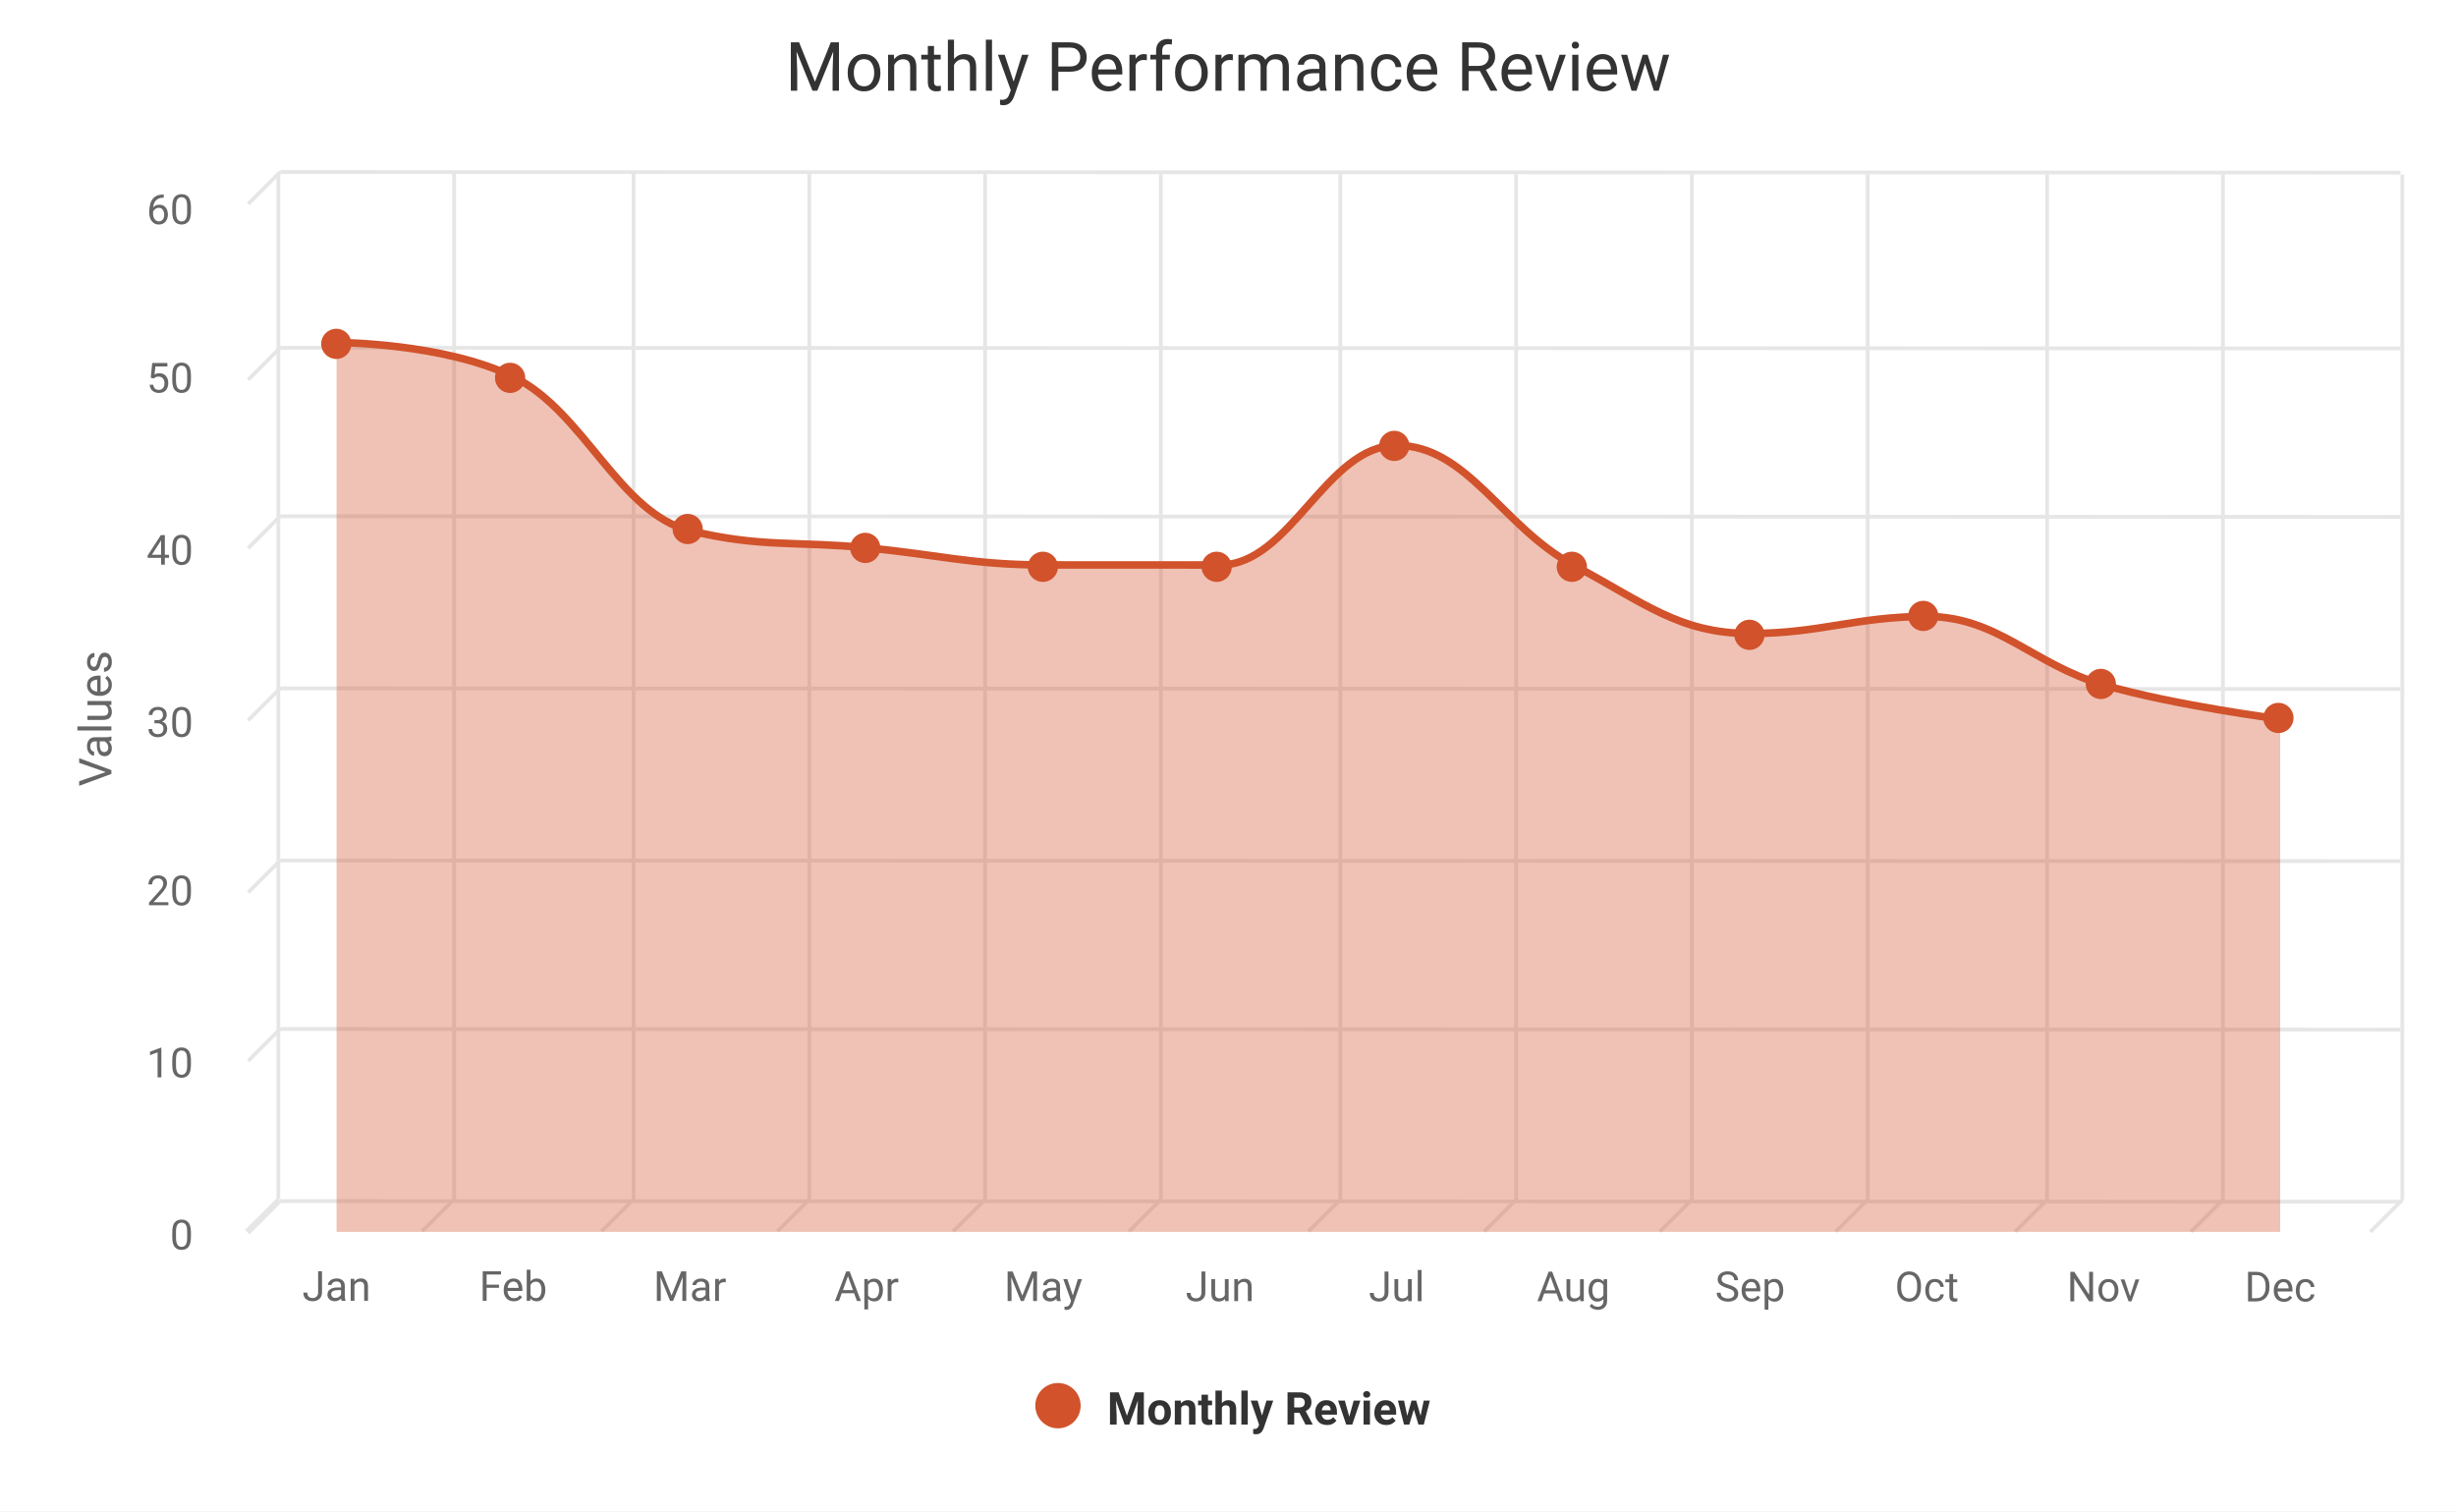
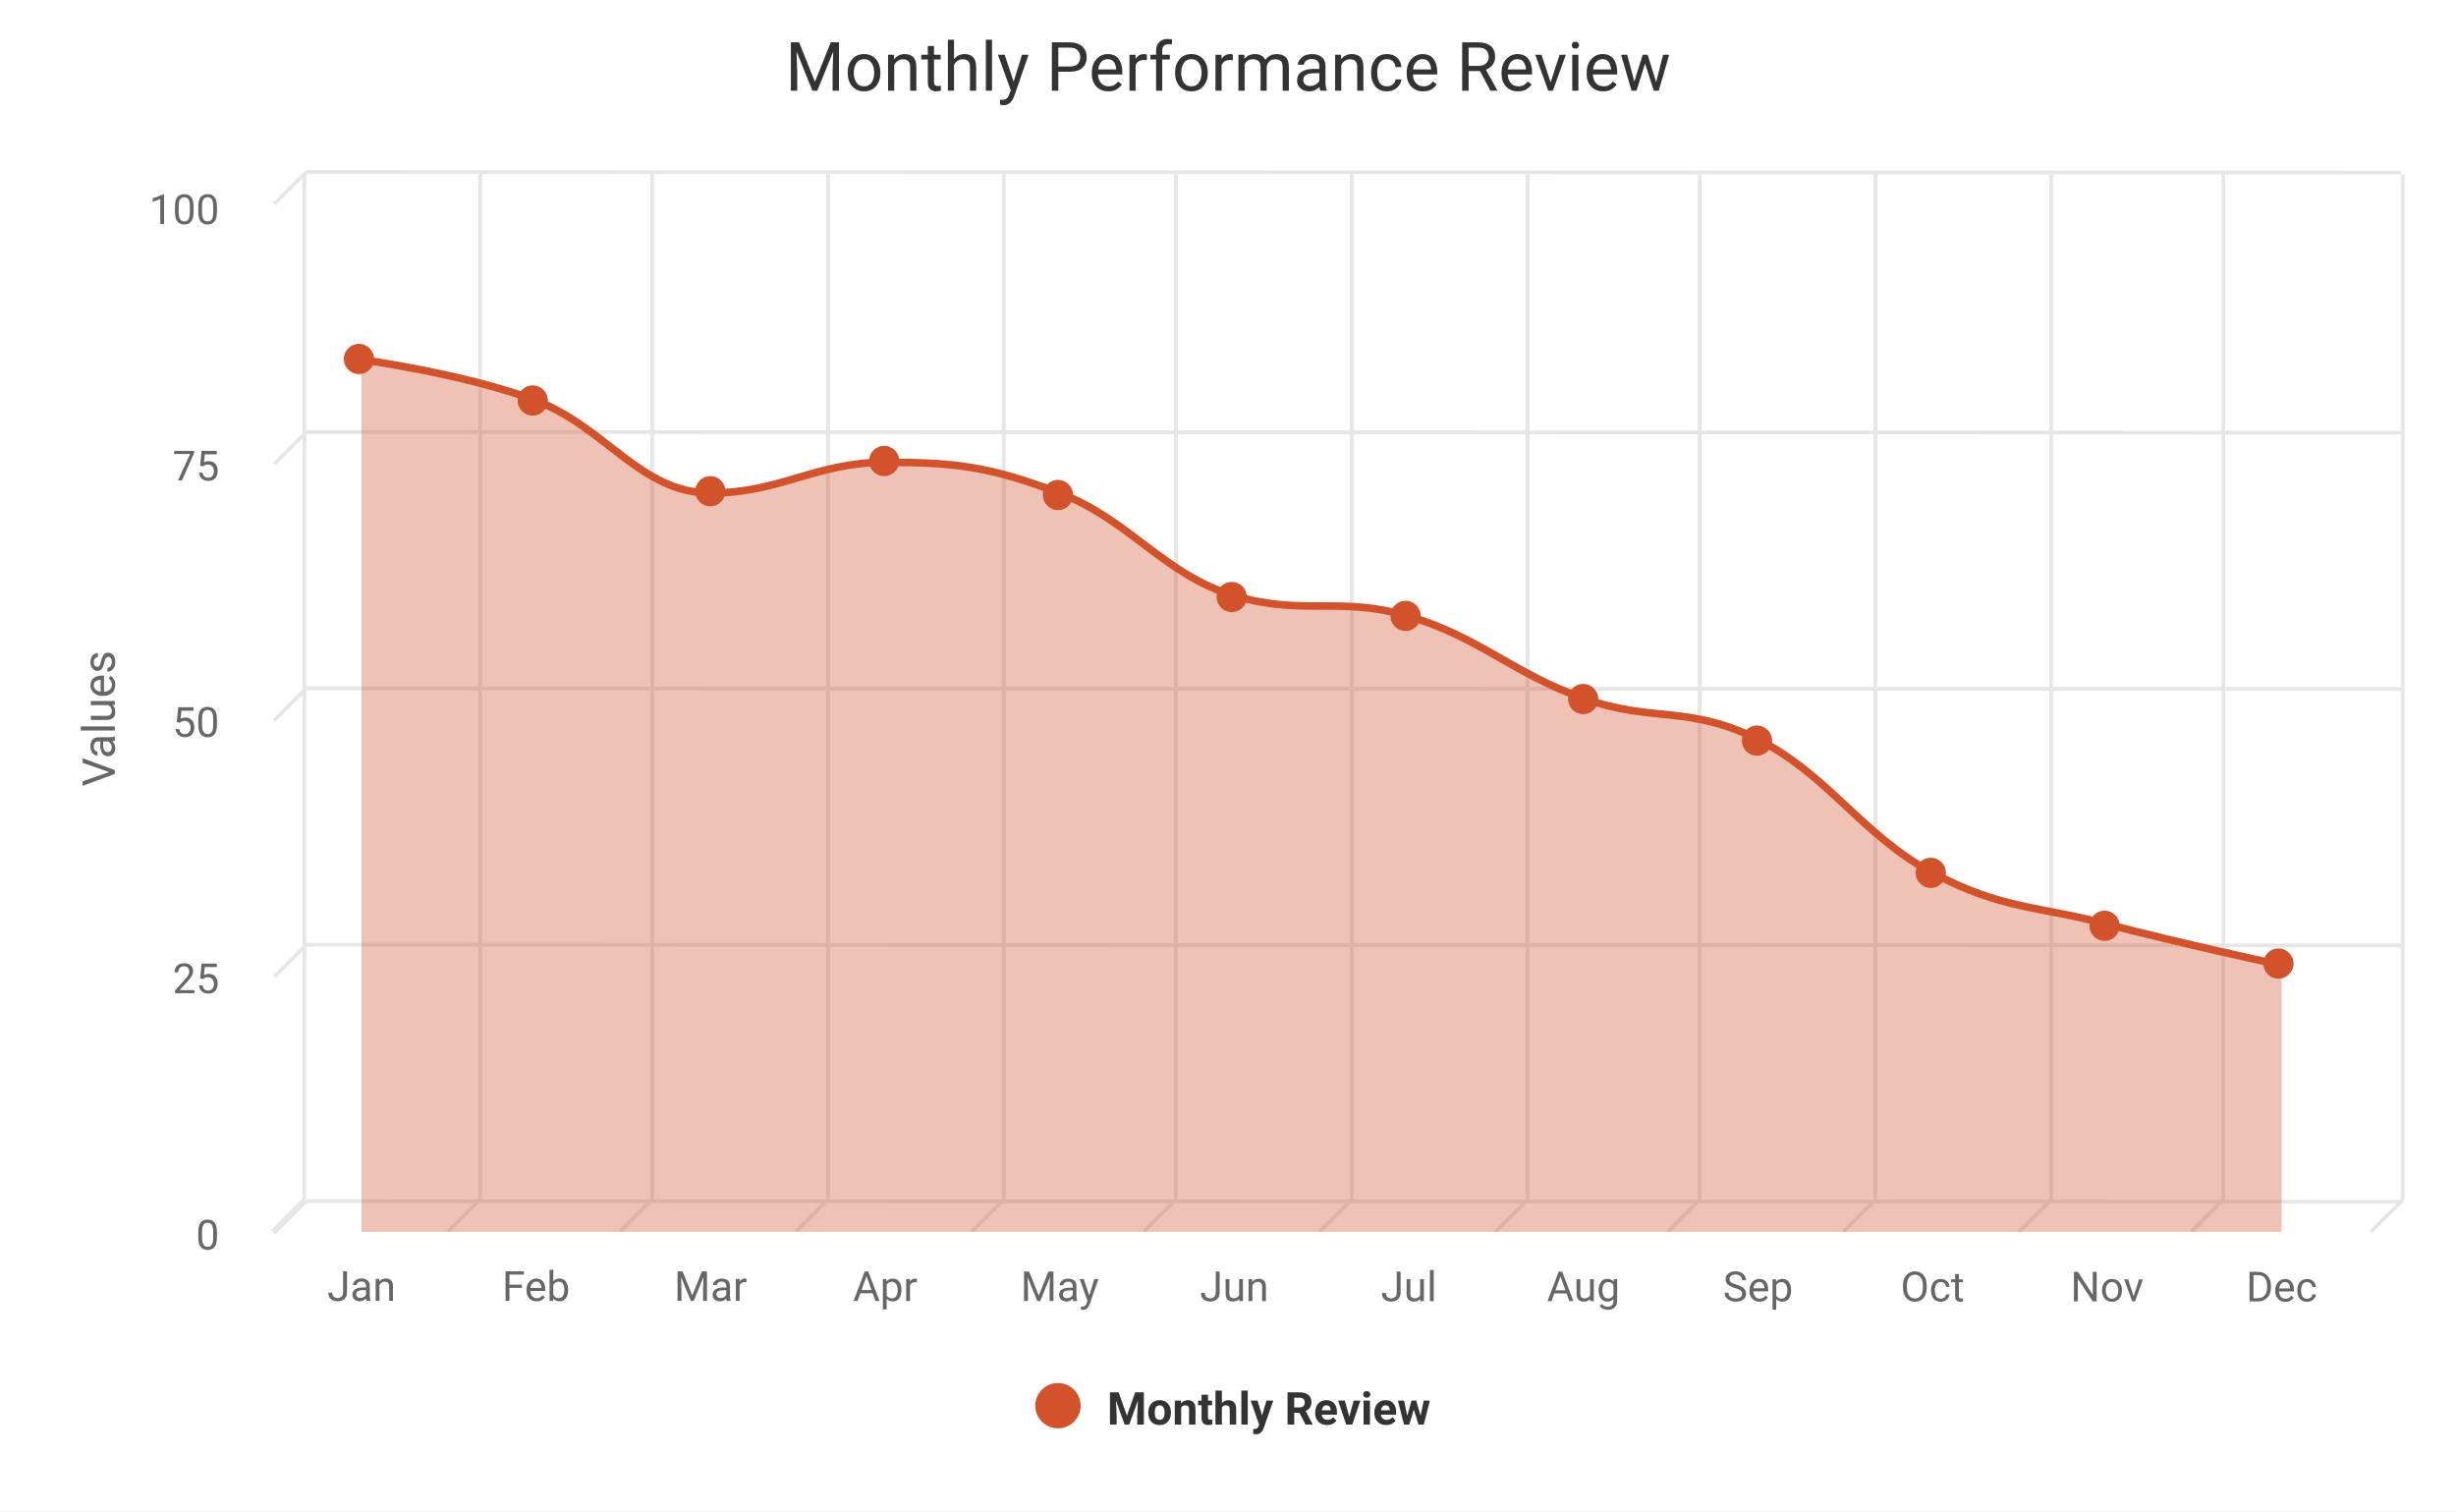
<svg xmlns="http://www.w3.org/2000/svg" version="1.1" class="highcharts-root" style="font-family: Roboto; font-size: 12px;" width="650" height="400" viewBox="0 0 650 400" aria-label="Interactive chart" aria-hidden="false">
  <defs aria-hidden="true">
-     <clipPath id="highcharts-rqmbkfw-4714-">
+     <clipPath id="highcharts-jren4wh-1164-">
      <rect x="0" y="0" width="650" height="400" fill="none" />
    </clipPath>
-     <clipPath id="highcharts-rqmbkfw-4727-">
+     <clipPath id="highcharts-jren4wh-1177-">
      <rect x="0" y="0" width="650" height="400" fill="none" />
    </clipPath>
  </defs>
  <rect fill="#ffffff" class="highcharts-background" x="0" y="0" width="650" height="400" rx="0" ry="0" aria-hidden="true" />
  <g stroke-linejoin="round" class="highcharts-3d-frame highcharts-3d-frame-bottom" data-z-index="-1000" aria-hidden="true">
-     <path fill="none" d="M 64.723 326.798 L 626.85 326.969 L 635.325 318.495 L 73.198 318.324 Z" visibility="hidden" />
-     <path fill="none" d="M 74.15 317.372 L 635.308 317.543 L 626.85 326 L 65.692 325.829 Z" />
-     <path fill="none" d="M 64.723 326.798 L 73.198 318.324 L 74.15 317.372 L 65.692 325.829 Z" visibility="hidden" />
-     <path fill="none" d="M 635.325 318.495 L 626.85 326.969 L 626.85 326 L 635.308 317.543 Z" />
-     <path fill="none" d="M 626.85 326.969 L 64.723 326.798 L 65.692 325.829 L 626.85 326 Z" />
-     <path fill="none" d="M 73.198 318.324 L 635.325 318.495 L 635.308 317.543 L 74.15 317.372 Z" visibility="hidden" />
+     <path fill="none" d="M 71.613 326.8 L 626.96 326.969 L 635.435 318.495 L 80.088 318.326 Z" visibility="hidden" />
+     <path fill="none" d="M 81.04 317.374 L 635.418 317.543 L 626.96 326 L 72.582 325.831 Z" />
+     <path fill="none" d="M 71.613 326.8 L 80.088 318.326 L 81.04 317.374 L 72.582 325.831 Z" visibility="hidden" />
+     <path fill="none" d="M 635.435 318.495 L 626.96 326.969 L 626.96 326 L 635.418 317.543 Z" />
+     <path fill="none" d="M 626.96 326.969 L 71.613 326.8 L 72.582 325.831 L 626.96 326 Z" />
+     <path fill="none" d="M 80.088 318.326 L 635.435 318.495 L 635.418 317.543 L 81.04 317.374 Z" visibility="hidden" />
  </g>
  <g stroke-linejoin="round" class="highcharts-3d-frame highcharts-3d-frame-left" data-z-index="-1000" aria-hidden="true">
-     <path fill="none" d="M 64.723 326.798 L 65.692 325.829 L 74.15 317.372 L 73.198 318.324 Z" visibility="hidden" />
-     <path fill="none" d="M 73.198 45.983 L 74.15 46 L 65.692 54.457 L 64.723 54.457 Z" />
-     <path fill="none" d="M 73.198 318.324 L 73.198 45.983 L 64.723 54.457 L 64.723 326.798 Z" visibility="hidden" />
-     <path fill="none" d="M 74.15 46 L 74.15 317.372 L 65.692 325.829 L 65.692 54.457 Z" />
-     <path fill="none" d="M 64.723 326.798 L 64.723 54.457 L 65.692 54.457 L 65.692 325.829 Z" />
-     <path fill="none" d="M 73.198 45.983 L 73.198 318.324 L 74.15 317.372 L 74.15 46 Z" visibility="hidden" />
+     <path fill="none" d="M 71.613 326.8 L 72.582 325.831 L 81.04 317.374 L 80.088 318.326 Z" visibility="hidden" />
+     <path fill="none" d="M 80.088 45.983 L 81.04 46 L 72.582 54.457 L 71.613 54.457 Z" />
+     <path fill="none" d="M 80.088 318.326 L 80.088 45.983 L 71.613 54.457 L 71.613 326.8 Z" visibility="hidden" />
+     <path fill="none" d="M 81.04 46 L 81.04 317.374 L 72.582 325.831 L 72.582 54.457 Z" />
+     <path fill="none" d="M 71.613 326.8 L 71.613 54.457 L 72.582 54.457 L 72.582 325.831 Z" />
+     <path fill="none" d="M 80.088 45.983 L 80.088 318.326 L 81.04 317.374 L 81.04 46 Z" visibility="hidden" />
  </g>
  <g stroke-linejoin="round" class="highcharts-3d-frame highcharts-3d-frame-back" data-z-index="-1000" aria-hidden="true">
-     <path fill="none" d="M 635.325 318.495 L 73.198 318.324 L 74.15 317.372 L 635.308 317.543 Z" visibility="hidden" />
-     <path fill="none" d="M 73.198 45.983 L 635.325 46.154 L 635.308 46.171 L 74.15 46 Z" />
-     <path fill="none" d="M 73.198 318.324 L 73.198 45.983 L 74.15 46 L 74.15 317.372 Z" visibility="hidden" />
-     <path fill="none" d="M 635.325 46.154 L 635.325 318.495 L 635.308 317.543 L 635.308 46.171 Z" />
-     <path fill="none" d="M 74.15 46 L 635.308 46.171 L 635.308 317.543 L 74.15 317.372 Z" />
-     <path fill="none" d="M 73.198 318.324 L 635.325 318.495 L 635.325 46.154 L 73.198 45.983 Z" visibility="hidden" />
+     <path fill="none" d="M 635.435 318.495 L 80.088 318.326 L 81.04 317.374 L 635.418 317.543 Z" visibility="hidden" />
+     <path fill="none" d="M 80.088 45.983 L 635.435 46.152 L 635.418 46.169 L 81.04 46 Z" />
+     <path fill="none" d="M 80.088 318.326 L 80.088 45.983 L 81.04 46 L 81.04 317.374 Z" visibility="hidden" />
+     <path fill="none" d="M 635.435 46.152 L 635.435 318.495 L 635.418 317.543 L 635.418 46.169 Z" />
+     <path fill="none" d="M 81.04 46 L 635.418 46.169 L 635.418 317.543 L 81.04 317.374 Z" />
+     <path fill="none" d="M 80.088 318.326 L 635.435 318.495 L 635.435 46.152 L 80.088 45.983 Z" visibility="hidden" />
  </g>
-   <rect fill="none" class="highcharts-plot-background" x="61" y="46" width="579" height="280" aria-hidden="true" />
+   <rect fill="none" class="highcharts-plot-background" x="68" y="46" width="572" height="280" aria-hidden="true" />
  <g class="highcharts-pane-group" data-z-index="0" aria-hidden="true" />
  <g class="highcharts-grid highcharts-xaxis-grid" data-z-index="1" aria-hidden="true">
-     <path fill="none" stroke="#e6e6e6" stroke-width="1" stroke-dasharray="none" data-z-index="1" class="highcharts-grid-line" d="M 120.187 46.014 L 120.187 317.386 M 111.728 325.843 L 120.187 317.386" opacity="1" />
-     <path fill="none" stroke="#e6e6e6" stroke-width="1" stroke-dasharray="none" data-z-index="1" class="highcharts-grid-line" d="M 167.677 46.028 L 167.677 317.4 M 159.218 325.858 L 167.677 317.4" opacity="1" />
-     <path fill="none" stroke="#e6e6e6" stroke-width="1" stroke-dasharray="none" data-z-index="1" class="highcharts-grid-line" d="M 214.197 46.043 L 214.197 317.414 M 205.739 325.872 L 214.197 317.414" opacity="1" />
-     <path fill="none" stroke="#e6e6e6" stroke-width="1" stroke-dasharray="none" data-z-index="1" class="highcharts-grid-line" d="M 260.718 46.057 L 260.718 317.429 M 252.26 325.886 L 260.718 317.429" opacity="1" />
-     <path fill="none" stroke="#e6e6e6" stroke-width="1" stroke-dasharray="none" data-z-index="1" class="highcharts-grid-line" d="M 307.239 46.071 L 307.239 317.443 M 298.781 325.9 L 307.239 317.443" opacity="1" />
-     <path fill="none" stroke="#e6e6e6" stroke-width="1" stroke-dasharray="none" data-z-index="1" class="highcharts-grid-line" d="M 354.729 46.085 L 354.729 317.457 M 346.271 325.915 L 354.729 317.457" opacity="1" />
-     <path fill="none" stroke="#e6e6e6" stroke-width="1" stroke-dasharray="none" data-z-index="1" class="highcharts-grid-line" d="M 401.25 46.1 L 401.25 317.471 M 392.792 325.929 L 401.25 317.471" opacity="1" />
-     <path fill="none" stroke="#e6e6e6" stroke-width="1" stroke-dasharray="none" data-z-index="1" class="highcharts-grid-line" d="M 447.771 46.114 L 447.771 317.486 M 439.312 325.943 L 447.771 317.486" opacity="1" />
-     <path fill="none" stroke="#e6e6e6" stroke-width="1" stroke-dasharray="none" data-z-index="1" class="highcharts-grid-line" d="M 494.292 46.128 L 494.292 317.5 M 485.833 325.957 L 494.292 317.5" opacity="1" />
-     <path fill="none" stroke="#e6e6e6" stroke-width="1" stroke-dasharray="none" data-z-index="1" class="highcharts-grid-line" d="M 541.782 46.142 L 541.782 317.514 M 533.323 325.972 L 541.782 317.514" opacity="1" />
-     <path fill="none" stroke="#e6e6e6" stroke-width="1" stroke-dasharray="none" data-z-index="1" class="highcharts-grid-line" d="M 588.303 46.157 L 588.303 317.528 M 579.844 325.986 L 588.303 317.528" opacity="1" />
-     <path fill="none" stroke="#e6e6e6" stroke-width="1" stroke-dasharray="none" data-z-index="1" class="highcharts-grid-line" d="M 635.793 46.171 L 635.793 317.543 M 627.334 326 L 635.793 317.543" opacity="1" />
-     <path fill="none" stroke="#e6e6e6" stroke-width="1" stroke-dasharray="none" data-z-index="1" class="highcharts-grid-line" d="M 73.666 46 L 73.666 317.372 M 65.207 325.829 L 73.666 317.372" opacity="1" />
+     <path fill="none" stroke="#e6e6e6" stroke-width="1" stroke-dasharray="none" data-z-index="1" class="highcharts-grid-line" d="M 127.077 46.014 L 127.077 317.388 M 118.618 325.845 L 127.077 317.388" opacity="1" />
+     <path fill="none" stroke="#e6e6e6" stroke-width="1" stroke-dasharray="none" data-z-index="1" class="highcharts-grid-line" d="M 172.629 46.028 L 172.629 317.402 M 164.17 325.859 L 172.629 317.402" opacity="1" />
+     <path fill="none" stroke="#e6e6e6" stroke-width="1" stroke-dasharray="none" data-z-index="1" class="highcharts-grid-line" d="M 219.15 46.042 L 219.15 317.416 M 210.692 325.873 L 219.15 317.416" opacity="1" />
+     <path fill="none" stroke="#e6e6e6" stroke-width="1" stroke-dasharray="none" data-z-index="1" class="highcharts-grid-line" d="M 265.671 46.056 L 265.671 317.43 M 257.213 325.887 L 265.671 317.43" opacity="1" />
+     <path fill="none" stroke="#e6e6e6" stroke-width="1" stroke-dasharray="none" data-z-index="1" class="highcharts-grid-line" d="M 311.224 46.07 L 311.224 317.444 M 302.765 325.901 L 311.224 317.444" opacity="1" />
+     <path fill="none" stroke="#e6e6e6" stroke-width="1" stroke-dasharray="none" data-z-index="1" class="highcharts-grid-line" d="M 357.745 46.084 L 357.745 317.458 M 349.286 325.915 L 357.745 317.458" opacity="1" />
+     <path fill="none" stroke="#e6e6e6" stroke-width="1" stroke-dasharray="none" data-z-index="1" class="highcharts-grid-line" d="M 404.266 46.098 L 404.266 317.472 M 395.807 325.93 L 404.266 317.472" opacity="1" />
+     <path fill="none" stroke="#e6e6e6" stroke-width="1" stroke-dasharray="none" data-z-index="1" class="highcharts-grid-line" d="M 449.818 46.112 L 449.818 317.486 M 441.359 325.943 L 449.818 317.486" opacity="1" />
+     <path fill="none" stroke="#e6e6e6" stroke-width="1" stroke-dasharray="none" data-z-index="1" class="highcharts-grid-line" d="M 496.339 46.127 L 496.339 317.5 M 487.881 325.958 L 496.339 317.5" opacity="1" />
+     <path fill="none" stroke="#e6e6e6" stroke-width="1" stroke-dasharray="none" data-z-index="1" class="highcharts-grid-line" d="M 542.86 46.141 L 542.86 317.514 M 534.402 325.972 L 542.86 317.514" opacity="1" />
+     <path fill="none" stroke="#e6e6e6" stroke-width="1" stroke-dasharray="none" data-z-index="1" class="highcharts-grid-line" d="M 588.412 46.155 L 588.412 317.528 M 579.954 325.986 L 588.412 317.528" opacity="1" />
+     <path fill="none" stroke="#e6e6e6" stroke-width="1" stroke-dasharray="none" data-z-index="1" class="highcharts-grid-line" d="M 635.903 46.169 L 635.903 317.543 M 627.444 326 L 635.903 317.543" opacity="1" />
+     <path fill="none" stroke="#e6e6e6" stroke-width="1" stroke-dasharray="none" data-z-index="1" class="highcharts-grid-line" d="M 80.556 46 L 80.556 317.374 M 72.097 325.831 L 80.556 317.374" opacity="1" />
  </g>
  <g class="highcharts-grid highcharts-zaxis-grid" data-z-index="1" aria-hidden="true" />
  <g class="highcharts-grid highcharts-yaxis-grid" data-z-index="1" aria-hidden="true">
-     <path fill="none" stroke="#e6e6e6" stroke-width="1" stroke-dasharray="none" data-z-index="1" class="highcharts-grid-line" d="M 74.15 317.856 L 635.308 318.027 M 65.692 326.314 L 74.15 317.856" opacity="1" />
-     <path fill="none" stroke="#e6e6e6" stroke-width="1" stroke-dasharray="none" data-z-index="1" class="highcharts-grid-line" d="M 74.15 272.305 L 635.308 272.476 M 65.692 280.762 L 74.15 272.305" opacity="1" />
-     <path fill="none" stroke="#e6e6e6" stroke-width="1" stroke-dasharray="none" data-z-index="1" class="highcharts-grid-line" d="M 74.15 227.722 L 635.308 227.893 M 65.692 236.179 L 74.15 227.722" opacity="1" />
-     <path fill="none" stroke="#e6e6e6" stroke-width="1" stroke-dasharray="none" data-z-index="1" class="highcharts-grid-line" d="M 74.15 182.17 L 635.308 182.341 M 65.692 190.628 L 74.15 182.17" opacity="1" />
-     <path fill="none" stroke="#e6e6e6" stroke-width="1" stroke-dasharray="none" data-z-index="1" class="highcharts-grid-line" d="M 74.15 136.619 L 635.308 136.79 M 65.692 145.076 L 74.15 136.619" opacity="1" />
-     <path fill="none" stroke="#e6e6e6" stroke-width="1" stroke-dasharray="none" data-z-index="1" class="highcharts-grid-line" d="M 74.15 92.036 L 635.308 92.207 M 65.692 100.494 L 74.15 92.036" opacity="1" />
-     <path fill="none" stroke="#e6e6e6" stroke-width="1" stroke-dasharray="none" data-z-index="1" class="highcharts-grid-line" d="M 74.15 45.515 L 635.308 45.686 M 65.692 53.973 L 74.15 45.515" opacity="1" />
+     <path fill="none" stroke="#e6e6e6" stroke-width="1" stroke-dasharray="none" data-z-index="1" class="highcharts-grid-line" d="M 81.04 317.858 L 635.418 318.027 M 72.582 326.316 L 81.04 317.858" opacity="1" />
+     <path fill="none" stroke="#e6e6e6" stroke-width="1" stroke-dasharray="none" data-z-index="1" class="highcharts-grid-line" d="M 81.04 250.015 L 635.418 250.184 M 72.582 258.472 L 81.04 250.015" opacity="1" />
+     <path fill="none" stroke="#e6e6e6" stroke-width="1" stroke-dasharray="none" data-z-index="1" class="highcharts-grid-line" d="M 81.04 182.171 L 635.418 182.34 M 72.582 190.629 L 81.04 182.171" opacity="1" />
+     <path fill="none" stroke="#e6e6e6" stroke-width="1" stroke-dasharray="none" data-z-index="1" class="highcharts-grid-line" d="M 81.04 114.328 L 635.418 114.497 M 72.582 122.785 L 81.04 114.328" opacity="1" />
+     <path fill="none" stroke="#e6e6e6" stroke-width="1" stroke-dasharray="none" data-z-index="1" class="highcharts-grid-line" d="M 81.04 45.515 L 635.418 45.684 M 72.582 53.973 L 81.04 45.515" opacity="1" />
  </g>
-   <rect fill="none" class="highcharts-plot-border" data-z-index="1" x="61" y="46" width="579" height="280" aria-hidden="true" />
+   <rect fill="none" class="highcharts-plot-border" data-z-index="1" x="68" y="46" width="572" height="280" aria-hidden="true" />
  <g class="highcharts-axis highcharts-xaxis" data-z-index="2" aria-hidden="true">
    <path fill="none" class="highcharts-axis-line" stroke="#ccd6eb" stroke-width="1" data-z-index="7" d="M 0 0" />
  </g>
  <g class="highcharts-axis highcharts-zaxis" data-z-index="2" aria-hidden="true">
    <path fill="none" class="highcharts-axis-line" data-z-index="7" d="M 0 0" />
  </g>
  <g class="highcharts-axis highcharts-yaxis" data-z-index="2" aria-hidden="true">
-     <text x="29.478" data-z-index="7" text-anchor="middle" transform="translate(0,0) rotate(270 29.47804 190.1432)" class="highcharts-axis-title" style="color: rgb(102, 102, 102); fill: rgb(102, 102, 102);" y="190.143" z="12.637">Values</text>
+     <text x="30.385" data-z-index="7" text-anchor="middle" transform="translate(0,0) rotate(270 30.3852 190.1442)" class="highcharts-axis-title" style="color: rgb(102, 102, 102); fill: rgb(102, 102, 102);" y="190.144" z="12.577">Values</text>
    <path fill="none" class="highcharts-axis-line" data-z-index="7" d="M 0 0" />
  </g>
  <g class="highcharts-series-group" data-z-index="3" aria-hidden="false">
-     <g class="highcharts-series highcharts-series-0 highcharts-areaspline-series" data-z-index="0.1" opacity="1" transform="translate(61,46) scale(1 1)" clip-path="url(#highcharts-rqmbkfw-4727-)" aria-hidden="true">
-       <path fill="rgb(209,82,43)" fill-opacity="0.35" d="M 28.073 44.647 C 28.073 44.647 56.131 44.647 74.836 53.707 C 93.542 62.767 102.894 89.89 121.6 94.427 C 140.305 98.964 149.658 97.15 168.363 98.964 C 187.068 100.779 196.421 103.487 215.126 103.502 C 233.831 103.516 243.184 103.516 261.889 103.516 C 280.594 103.516 289.947 71.87 308.652 71.87 C 327.358 71.87 336.71 93.588 355.415 103.544 C 374.121 113.5 383.473 121.65 402.179 121.65 C 420.884 121.65 430.237 117.141 448.942 117.141 C 467.647 117.141 477 129.814 495.705 135.247 C 514.41 140.68 542.468 144.307 542.468 144.307 L 542.468 280 C 542.468 280 514.41 280 495.705 280 C 477 280 467.647 280 448.942 280 C 430.237 280 420.884 280 402.179 280 C 383.473 280 374.121 280 355.415 280 C 336.71 280 327.358 280 308.652 280 C 289.947 280 280.594 280 261.889 280 C 243.184 280 233.831 280 215.126 280 C 196.421 280 187.068 280 168.363 280 C 149.658 280 140.305 280 121.6 280 C 102.894 280 93.542 280 74.836 280 C 56.131 280 28.073 280 28.073 280 Z" class="highcharts-area" data-z-index="0" />
-       <path fill="none" d="M 28.073 44.647 C 28.073 44.647 56.131 44.647 74.836 53.707 C 93.542 62.767 102.894 89.89 121.6 94.427 C 140.305 98.964 149.658 97.15 168.363 98.964 C 187.068 100.779 196.421 103.487 215.126 103.502 C 233.831 103.516 243.184 103.516 261.889 103.516 C 280.594 103.516 289.947 71.87 308.652 71.87 C 327.358 71.87 336.71 93.588 355.415 103.544 C 374.121 113.5 383.473 121.65 402.179 121.65 C 420.884 121.65 430.237 117.141 448.942 117.141 C 467.647 117.141 477 129.814 495.705 135.247 C 514.41 140.68 542.468 144.307 542.468 144.307" class="highcharts-graph" data-z-index="1" stroke="#d1522b" stroke-width="2" stroke-linejoin="round" stroke-linecap="round" />
+     <g class="highcharts-series highcharts-series-0 highcharts-areaspline-series" data-z-index="0.1" opacity="1" transform="translate(68,46) scale(1 1)" clip-path="url(#highcharts-jren4wh-1177-)" aria-hidden="true">
+       <path fill="rgb(209,82,43)" fill-opacity="0.35" d="M 27.681 49.17 C 27.681 49.17 55.4 52.978 73.879 60.039 C 92.358 67.101 101.598 84.477 120.077 84.477 C 138.556 84.477 147.796 76.35 166.275 76.35 C 184.755 76.35 193.994 77.444 212.473 84.505 C 230.953 91.567 240.192 106.215 258.672 111.657 C 277.151 117.098 286.39 111.665 304.87 117.098 C 323.349 122.531 332.589 132.304 351.068 138.822 C 369.547 145.341 378.787 140.459 397.266 149.691 C 415.745 158.924 424.985 175.209 443.464 184.984 C 461.943 194.759 471.183 193.676 489.662 198.567 C 508.142 203.457 535.861 209.436 535.861 209.436 L 535.861 280 C 535.861 280 508.142 280 489.662 280 C 471.183 280 461.943 280 443.464 280 C 424.985 280 415.745 280 397.266 280 C 378.787 280 369.547 280 351.068 280 C 332.589 280 323.349 280 304.87 280 C 286.39 280 277.151 280 258.672 280 C 240.192 280 230.953 280 212.473 280 C 193.994 280 184.755 280 166.275 280 C 147.796 280 138.556 280 120.077 280 C 101.598 280 92.358 280 73.879 280 C 55.4 280 27.681 280 27.681 280 Z" class="highcharts-area" data-z-index="0" />
+       <path fill="none" d="M 27.681 49.17 C 27.681 49.17 55.4 52.978 73.879 60.039 C 92.358 67.101 101.598 84.477 120.077 84.477 C 138.556 84.477 147.796 76.35 166.275 76.35 C 184.755 76.35 193.994 77.444 212.473 84.505 C 230.953 91.567 240.192 106.215 258.672 111.657 C 277.151 117.098 286.39 111.665 304.87 117.098 C 323.349 122.531 332.589 132.304 351.068 138.822 C 369.547 145.341 378.787 140.459 397.266 149.691 C 415.745 158.924 424.985 175.209 443.464 184.984 C 461.943 194.759 471.183 193.676 489.662 198.567 C 508.142 203.457 535.861 209.436 535.861 209.436" class="highcharts-graph" data-z-index="1" stroke="#d1522b" stroke-width="2" stroke-linejoin="round" stroke-linecap="round" />
    </g>
-     <g class="highcharts-markers highcharts-series-0 highcharts-areaspline-series" data-z-index="0.1" opacity="1" transform="translate(61,46) scale(1 1)" clip-path="none" aria-hidden="false">
-       <path fill="#d1522b" d="M 28 49 A 4 4 0 1 1 28.004 49 Z" opacity="1" class="highcharts-point" tabindex="-1" role="img" aria-label="Jan, 52 units. Monthly Review." style="outline: none;" />
-       <path fill="#d1522b" d="M 74 58 A 4 4 0 1 1 74.004 58 Z" opacity="1" class="highcharts-point" tabindex="-1" role="img" aria-label="Feb, 50 units. Monthly Review." style="outline: none;" />
-       <path fill="#d1522b" d="M 121 98 A 4 4 0 1 1 121.004 98 Z" opacity="1" class="highcharts-point" tabindex="-1" role="img" aria-label="Mar, 41 units. Monthly Review." style="outline: none;" />
-       <path fill="#d1522b" d="M 168 103 A 4 4 0 1 1 168.004 103 Z" opacity="1" class="highcharts-point" tabindex="-1" role="img" aria-label="Apr, 40 units. Monthly Review." style="outline: none;" />
-       <path fill="#d1522b" d="M 215 108 A 4 4 0 1 1 215.004 108 Z" opacity="1" class="highcharts-point" tabindex="-1" role="img" aria-label="May, 39 units. Monthly Review." style="outline: none;" />
-       <path fill="#d1522b" d="M 261 108 A 4 4 0 1 1 261.004 108 Z" opacity="1" class="highcharts-point" tabindex="-1" role="img" aria-label="Jun, 39 units. Monthly Review." style="outline: none;" />
-       <path fill="#d1522b" d="M 308 76 A 4 4 0 1 1 308.004 76 Z" opacity="1" class="highcharts-point" tabindex="-1" role="img" aria-label="Jul, 46 units. Monthly Review." style="outline: none;" />
-       <path fill="#d1522b" d="M 355 108 A 4 4 0 1 1 355.004 108 Z" opacity="1" class="highcharts-point" tabindex="-1" role="img" aria-label="Aug, 39 units. Monthly Review." style="outline: none;" />
-       <path fill="#d1522b" d="M 402 126 A 4 4 0 1 1 402.004 126 Z" opacity="1" class="highcharts-point" tabindex="-1" role="img" aria-label="Sep, 35 units. Monthly Review." style="outline: none;" />
-       <path fill="#d1522b" d="M 448 121 A 4 4 0 1 1 448.004 121 Z" opacity="1" class="highcharts-point" tabindex="-1" role="img" aria-label="Oct, 36 units. Monthly Review." style="outline: none;" />
-       <path fill="#d1522b" d="M 495 139 A 4 4 0 1 1 495.004 139 Z" opacity="1" class="highcharts-point" tabindex="-1" role="img" aria-label="Nov, 32 units. Monthly Review." style="outline: none;" />
-       <path fill="#d1522b" d="M 542 148 A 4 4 0 1 1 542.004 148 Z" opacity="1" class="highcharts-point" tabindex="-1" role="img" aria-label="Dec, 30 units. Monthly Review." style="outline: none;" />
+     <g class="highcharts-markers highcharts-series-0 highcharts-areaspline-series" data-z-index="0.1" opacity="1" transform="translate(68,46) scale(1 1)" clip-path="none" aria-hidden="false">
+       <path fill="#d1522b" d="M 27 53 A 4 4 0 1 1 27.004 53 Z" opacity="1" class="highcharts-point" tabindex="-1" role="img" aria-label="Jan, 85 units. Monthly Review." style="outline: none;" />
+       <path fill="#d1522b" d="M 73 64 A 4 4 0 1 1 73.004 64 Z" opacity="1" class="highcharts-point" tabindex="-1" role="img" aria-label="Feb, 81 units. Monthly Review." style="outline: none;" />
+       <path fill="#d1522b" d="M 120 88 A 4 4 0 1 1 120.004 88 Z" opacity="1" class="highcharts-point" tabindex="-1" role="img" aria-label="Mar, 72 units. Monthly Review." style="outline: none;" />
+       <path fill="#d1522b" d="M 166 80 A 4 4 0 1 1 166.004 80 Z" opacity="1" class="highcharts-point" tabindex="-1" role="img" aria-label="Apr, 75 units. Monthly Review." style="outline: none;" />
+       <path fill="#d1522b" d="M 212 89 A 4 4 0 1 1 212.004 89 Z" opacity="1" class="highcharts-point" tabindex="-1" role="img" aria-label="May, 72 units. Monthly Review." style="outline: none;" />
+       <path fill="#d1522b" d="M 258 116 A 4 4 0 1 1 258.004 116 Z" opacity="1" class="highcharts-point" tabindex="-1" role="img" aria-label="Jun, 62 units. Monthly Review." style="outline: none;" />
+       <path fill="#d1522b" d="M 304 121 A 4 4 0 1 1 304.004 121 Z" opacity="1" class="highcharts-point" tabindex="-1" role="img" aria-label="Jul, 60 units. Monthly Review." style="outline: none;" />
+       <path fill="#d1522b" d="M 351 143 A 4 4 0 1 1 351.004 143 Z" opacity="1" class="highcharts-point" tabindex="-1" role="img" aria-label="Aug, 52 units. Monthly Review." style="outline: none;" />
+       <path fill="#d1522b" d="M 397 154 A 4 4 0 1 1 397.004 154 Z" opacity="1" class="highcharts-point" tabindex="-1" role="img" aria-label="Sep, 48 units. Monthly Review." style="outline: none;" />
+       <path fill="#d1522b" d="M 443 189 A 4 4 0 1 1 443.004 189 Z" opacity="1" class="highcharts-point" tabindex="-1" role="img" aria-label="Oct, 35 units. Monthly Review." style="outline: none;" />
+       <path fill="#d1522b" d="M 489 203 A 4 4 0 1 1 489.004 203 Z" opacity="1" class="highcharts-point" tabindex="-1" role="img" aria-label="Nov, 30 units. Monthly Review." style="outline: none;" />
+       <path fill="#d1522b" d="M 535 213 A 4 4 0 1 1 535.004 213 Z" opacity="1" class="highcharts-point" tabindex="-1" role="img" aria-label="Dec, 26 units. Monthly Review." style="outline: none;" />
    </g>
  </g>
  <text x="325" text-anchor="middle" class="highcharts-title" data-z-index="4" style="color: rgb(51, 51, 51); font-size: 18px; fill: rgb(51, 51, 51);" y="24" aria-hidden="true">Monthly Performance Review</text>
  <text x="325" text-anchor="middle" class="highcharts-subtitle" data-z-index="4" style="color: rgb(102, 102, 102); fill: rgb(102, 102, 102);" y="45" aria-hidden="true" />
  <text x="10" text-anchor="start" class="highcharts-caption" data-z-index="4" style="color: rgb(102, 102, 102); fill: rgb(102, 102, 102);" y="397" aria-hidden="true" />
  <g class="highcharts-legend highcharts-no-tooltip" data-z-index="7" transform="translate(264,359)" aria-hidden="true">
    <rect fill="none" class="highcharts-legend-box" rx="0" ry="0" x="0" y="0" width="121" height="26" />
    <g data-z-index="1">
      <g>
        <g class="highcharts-legend-item highcharts-areaspline-series highcharts-color-undefined highcharts-series-0" data-z-index="1" transform="translate(8,3)">
          <text x="21" text-anchor="start" data-z-index="2" y="15" style="color: rgb(51, 51, 51); cursor: pointer; font-size: 12px; font-weight: bold; fill: rgb(51, 51, 51);">Monthly Review</text>
          <rect x="2" y="4" width="12" height="12" fill="#d1522b" rx="6" ry="6" class="highcharts-point" data-z-index="3" />
        </g>
      </g>
    </g>
  </g>
  <g class="highcharts-axis-labels highcharts-xaxis-labels" data-z-index="7" aria-hidden="true">
-     <text x="89.073" style="color: rgb(102, 102, 102); cursor: default; font-size: 11px; fill: rgb(102, 102, 102);" text-anchor="middle" transform="translate(0,0)" y="344.253" z="14.598" opacity="1">Jan</text>
-     <text x="135.836" style="color: rgb(102, 102, 102); cursor: default; font-size: 11px; fill: rgb(102, 102, 102);" text-anchor="middle" transform="translate(0,0)" y="344.268" z="13.782" opacity="1">Feb</text>
-     <text x="182.6" style="color: rgb(102, 102, 102); cursor: default; font-size: 11px; fill: rgb(102, 102, 102);" text-anchor="middle" transform="translate(0,0)" y="344.282" z="12.966" opacity="1">Mar</text>
-     <text x="229.363" style="color: rgb(102, 102, 102); cursor: default; font-size: 11px; fill: rgb(102, 102, 102);" text-anchor="middle" transform="translate(0,0)" y="344.296" z="12.149" opacity="1">Apr</text>
-     <text x="276.126" style="color: rgb(102, 102, 102); cursor: default; font-size: 11px; fill: rgb(102, 102, 102);" text-anchor="middle" transform="translate(0,0)" y="344.31" z="11.333" opacity="1">May</text>
-     <text x="322.889" style="color: rgb(102, 102, 102); cursor: default; font-size: 11px; fill: rgb(102, 102, 102);" text-anchor="middle" transform="translate(0,0)" y="344.325" z="10.517" opacity="1">Jun</text>
-     <text x="369.652" style="color: rgb(102, 102, 102); cursor: default; font-size: 11px; fill: rgb(102, 102, 102);" text-anchor="middle" transform="translate(0,0)" y="344.339" z="9.701" opacity="1">Jul</text>
-     <text x="416.415" style="color: rgb(102, 102, 102); cursor: default; font-size: 11px; fill: rgb(102, 102, 102);" text-anchor="middle" transform="translate(0,0)" y="344.353" z="8.885" opacity="1">Aug</text>
-     <text x="463.179" style="color: rgb(102, 102, 102); cursor: default; font-size: 11px; fill: rgb(102, 102, 102);" text-anchor="middle" transform="translate(0,0)" y="344.367" z="8.069" opacity="1">Sep</text>
-     <text x="509.942" style="color: rgb(102, 102, 102); cursor: default; font-size: 11px; fill: rgb(102, 102, 102);" text-anchor="middle" transform="translate(0,0)" y="344.382" z="7.253" opacity="1">Oct</text>
-     <text x="556.705" style="color: rgb(102, 102, 102); cursor: default; font-size: 11px; fill: rgb(102, 102, 102);" text-anchor="middle" transform="translate(0,0)" y="344.396" z="6.437" opacity="1">Nov</text>
-     <text x="603.468" style="color: rgb(102, 102, 102); cursor: default; font-size: 11px; fill: rgb(102, 102, 102);" text-anchor="middle" transform="translate(0,0)" y="344.41" z="5.62" opacity="1">Dec</text>
+     <text x="95.681" style="color: rgb(102, 102, 102); cursor: default; font-size: 11px; fill: rgb(102, 102, 102);" text-anchor="middle" transform="translate(0,0)" y="344.256" z="14.542" opacity="1">Jan</text>
+     <text x="141.879" style="color: rgb(102, 102, 102); cursor: default; font-size: 11px; fill: rgb(102, 102, 102);" text-anchor="middle" transform="translate(0,0)" y="344.27" z="13.736" opacity="1">Feb</text>
+     <text x="188.077" style="color: rgb(102, 102, 102); cursor: default; font-size: 11px; fill: rgb(102, 102, 102);" text-anchor="middle" transform="translate(0,0)" y="344.284" z="12.929" opacity="1">Mar</text>
+     <text x="234.275" style="color: rgb(102, 102, 102); cursor: default; font-size: 11px; fill: rgb(102, 102, 102);" text-anchor="middle" transform="translate(0,0)" y="344.298" z="12.123" opacity="1">Apr</text>
+     <text x="280.473" style="color: rgb(102, 102, 102); cursor: default; font-size: 11px; fill: rgb(102, 102, 102);" text-anchor="middle" transform="translate(0,0)" y="344.312" z="11.317" opacity="1">May</text>
+     <text x="326.672" style="color: rgb(102, 102, 102); cursor: default; font-size: 11px; fill: rgb(102, 102, 102);" text-anchor="middle" transform="translate(0,0)" y="344.326" z="10.51" opacity="1">Jun</text>
+     <text x="372.87" style="color: rgb(102, 102, 102); cursor: default; font-size: 11px; fill: rgb(102, 102, 102);" text-anchor="middle" transform="translate(0,0)" y="344.34" z="9.704" opacity="1">Jul</text>
+     <text x="419.068" style="color: rgb(102, 102, 102); cursor: default; font-size: 11px; fill: rgb(102, 102, 102);" text-anchor="middle" transform="translate(0,0)" y="344.354" z="8.898" opacity="1">Aug</text>
+     <text x="465.266" style="color: rgb(102, 102, 102); cursor: default; font-size: 11px; fill: rgb(102, 102, 102);" text-anchor="middle" transform="translate(0,0)" y="344.368" z="8.092" opacity="1">Sep</text>
+     <text x="511.464" style="color: rgb(102, 102, 102); cursor: default; font-size: 11px; fill: rgb(102, 102, 102);" text-anchor="middle" transform="translate(0,0)" y="344.382" z="7.285" opacity="1">Oct</text>
+     <text x="557.662" style="color: rgb(102, 102, 102); cursor: default; font-size: 11px; fill: rgb(102, 102, 102);" text-anchor="middle" transform="translate(0,0)" y="344.396" z="6.479" opacity="1">Nov</text>
+     <text x="603.861" style="color: rgb(102, 102, 102); cursor: default; font-size: 11px; fill: rgb(102, 102, 102);" text-anchor="middle" transform="translate(0,0)" y="344.41" z="5.673" opacity="1">Dec</text>
  </g>
  <g class="highcharts-axis-labels highcharts-zaxis-labels" data-z-index="7" aria-hidden="true" />
  <g class="highcharts-axis-labels highcharts-yaxis-labels" data-z-index="7" aria-hidden="true">
-     <text x="51.152" style="color: rgb(102, 102, 102); cursor: default; font-size: 11px; fill: rgb(102, 102, 102);" text-anchor="end" transform="translate(0,0)" y="330.675" z="15.09" opacity="1">0</text>
-     <text x="51.152" style="color: rgb(102, 102, 102); cursor: default; font-size: 11px; fill: rgb(102, 102, 102);" text-anchor="end" transform="translate(0,0)" y="285.123" z="14.295" opacity="1">10</text>
-     <text x="51.152" text-anchor="end" transform="translate(0,0)" style="color: rgb(102, 102, 102); cursor: default; font-size: 11px; fill: rgb(102, 102, 102);" y="239.572" z="13.5" opacity="1">20</text>
-     <text x="51.152" text-anchor="end" transform="translate(0,0)" style="color: rgb(102, 102, 102); cursor: default; font-size: 11px; fill: rgb(102, 102, 102);" y="194.989" z="12.722" opacity="1">30</text>
-     <text x="51.152" text-anchor="end" transform="translate(0,0)" style="color: rgb(102, 102, 102); cursor: default; font-size: 11px; fill: rgb(102, 102, 102);" y="149.437" z="11.927" opacity="1">40</text>
-     <text x="51.152" text-anchor="end" transform="translate(0,0)" style="color: rgb(102, 102, 102); cursor: default; font-size: 11px; fill: rgb(102, 102, 102);" y="103.886" z="11.132" opacity="1">50</text>
-     <text x="51.152" text-anchor="end" transform="translate(0,0)" style="color: rgb(102, 102, 102); cursor: default; font-size: 11px; fill: rgb(102, 102, 102);" y="59.303" z="10.354" opacity="1">60</text>
+     <text x="58.042" style="color: rgb(102, 102, 102); cursor: default; font-size: 11px; fill: rgb(102, 102, 102);" text-anchor="end" transform="translate(0,0)" y="330.677" z="15.03" opacity="1">0</text>
+     <text x="58.042" style="color: rgb(102, 102, 102); cursor: default; font-size: 11px; fill: rgb(102, 102, 102);" text-anchor="end" transform="translate(0,0)" y="262.834" z="13.845" opacity="1">25</text>
+     <text x="58.042" style="color: rgb(102, 102, 102); cursor: default; font-size: 11px; fill: rgb(102, 102, 102);" text-anchor="end" transform="translate(0,0)" y="194.99" z="12.661" opacity="1">50</text>
+     <text x="58.042" style="color: rgb(102, 102, 102); cursor: default; font-size: 11px; fill: rgb(102, 102, 102);" text-anchor="end" transform="translate(0,0)" y="127.147" z="11.477" opacity="1">75</text>
+     <text x="58.042" style="color: rgb(102, 102, 102); cursor: default; font-size: 11px; fill: rgb(102, 102, 102);" text-anchor="end" transform="translate(0,0)" y="59.303" z="10.293" opacity="1">100</text>
  </g>
  <g stroke-linejoin="round" class="highcharts-3d-frame highcharts-3d-frame-top" data-z-index="1000" aria-hidden="true">
-     <path fill="none" d="M 73.198 45.983 L 635.325 46.154 L 626.85 54.628 L 64.723 54.457 Z" visibility="hidden" />
-     <path fill="none" d="M 65.692 54.457 L 626.85 54.628 L 635.308 46.171 L 74.15 46 Z" visibility="hidden" />
-     <path fill="none" d="M 73.198 45.983 L 64.723 54.457 L 65.692 54.457 L 74.15 46 Z" visibility="hidden" />
-     <path fill="none" d="M 626.85 54.628 L 635.325 46.154 L 635.308 46.171 L 626.85 54.628 Z" visibility="hidden" />
-     <path fill="none" d="M 64.723 54.457 L 626.85 54.628 L 626.85 54.628 L 65.692 54.457 Z" visibility="hidden" />
-     <path fill="none" d="M 635.325 46.154 L 73.198 45.983 L 74.15 46 L 635.308 46.171 Z" visibility="hidden" />
+     <path fill="none" d="M 80.088 45.983 L 635.435 46.152 L 626.96 54.626 L 71.613 54.457 Z" visibility="hidden" />
+     <path fill="none" d="M 72.582 54.457 L 626.96 54.626 L 635.418 46.169 L 81.04 46 Z" visibility="hidden" />
+     <path fill="none" d="M 80.088 45.983 L 71.613 54.457 L 72.582 54.457 L 81.04 46 Z" visibility="hidden" />
+     <path fill="none" d="M 626.96 54.626 L 635.435 46.152 L 635.418 46.169 L 626.96 54.626 Z" visibility="hidden" />
+     <path fill="none" d="M 71.613 54.457 L 626.96 54.626 L 626.96 54.626 L 72.582 54.457 Z" visibility="hidden" />
+     <path fill="none" d="M 635.435 46.152 L 80.088 45.983 L 81.04 46 L 635.418 46.169 Z" visibility="hidden" />
  </g>
  <g stroke-linejoin="round" class="highcharts-3d-frame highcharts-3d-frame-right" data-z-index="1000" aria-hidden="true">
-     <path fill="none" d="M 635.325 318.495 L 635.308 317.543 L 626.85 326 L 626.85 326.969 Z" visibility="hidden" />
-     <path fill="none" d="M 626.85 54.628 L 626.85 54.628 L 635.308 46.171 L 635.325 46.154 Z" visibility="hidden" />
-     <path fill="none" d="M 626.85 54.628 L 626.85 326 L 635.308 317.543 L 635.308 46.171 Z" visibility="hidden" />
-     <path fill="none" d="M 626.85 326.969 L 626.85 54.628 L 635.325 46.154 L 635.325 318.495 Z" visibility="hidden" />
-     <path fill="none" d="M 626.85 54.628 L 626.85 326.969 L 626.85 326 L 626.85 54.628 Z" visibility="hidden" />
-     <path fill="none" d="M 635.325 318.495 L 635.325 46.154 L 635.308 46.171 L 635.308 317.543 Z" visibility="hidden" />
+     <path fill="none" d="M 635.435 318.495 L 635.418 317.543 L 626.96 326 L 626.96 326.969 Z" visibility="hidden" />
+     <path fill="none" d="M 626.96 54.626 L 626.96 54.626 L 635.418 46.169 L 635.435 46.152 Z" visibility="hidden" />
+     <path fill="none" d="M 626.96 54.626 L 626.96 326 L 635.418 317.543 L 635.418 46.169 Z" visibility="hidden" />
+     <path fill="none" d="M 626.96 326.969 L 626.96 54.626 L 635.435 46.152 L 635.435 318.495 Z" visibility="hidden" />
+     <path fill="none" d="M 626.96 54.626 L 626.96 326.969 L 626.96 326 L 626.96 54.626 Z" visibility="hidden" />
+     <path fill="none" d="M 635.435 318.495 L 635.435 46.152 L 635.418 46.169 L 635.418 317.543 Z" visibility="hidden" />
  </g>
  <g stroke-linejoin="round" class="highcharts-3d-frame highcharts-3d-frame-front" data-z-index="1000" aria-hidden="true">
-     <path fill="none" d="M 64.723 326.798 L 626.85 326.969 L 626.85 326 L 65.692 325.829 Z" visibility="hidden" />
-     <path fill="none" d="M 626.85 54.628 L 64.723 54.457 L 65.692 54.457 L 626.85 54.628 Z" visibility="hidden" />
-     <path fill="none" d="M 64.723 54.457 L 64.723 326.798 L 65.692 325.829 L 65.692 54.457 Z" visibility="hidden" />
-     <path fill="none" d="M 626.85 326.969 L 626.85 54.628 L 626.85 54.628 L 626.85 326 Z" visibility="hidden" />
-     <path fill="none" d="M 626.85 54.628 L 65.692 54.457 L 65.692 325.829 L 626.85 326 Z" visibility="hidden" />
-     <path fill="none" d="M 626.85 326.969 L 64.723 326.798 L 64.723 54.457 L 626.85 54.628 Z" visibility="hidden" />
+     <path fill="none" d="M 71.613 326.8 L 626.96 326.969 L 626.96 326 L 72.582 325.831 Z" visibility="hidden" />
+     <path fill="none" d="M 626.96 54.626 L 71.613 54.457 L 72.582 54.457 L 626.96 54.626 Z" visibility="hidden" />
+     <path fill="none" d="M 71.613 54.457 L 71.613 326.8 L 72.582 325.831 L 72.582 54.457 Z" visibility="hidden" />
+     <path fill="none" d="M 626.96 326.969 L 626.96 54.626 L 626.96 54.626 L 626.96 326 Z" visibility="hidden" />
+     <path fill="none" d="M 626.96 54.626 L 72.582 54.457 L 72.582 325.831 L 626.96 326 Z" visibility="hidden" />
+     <path fill="none" d="M 626.96 326.969 L 71.613 326.8 L 71.613 54.457 L 626.96 54.626 Z" visibility="hidden" />
  </g>
</svg>
